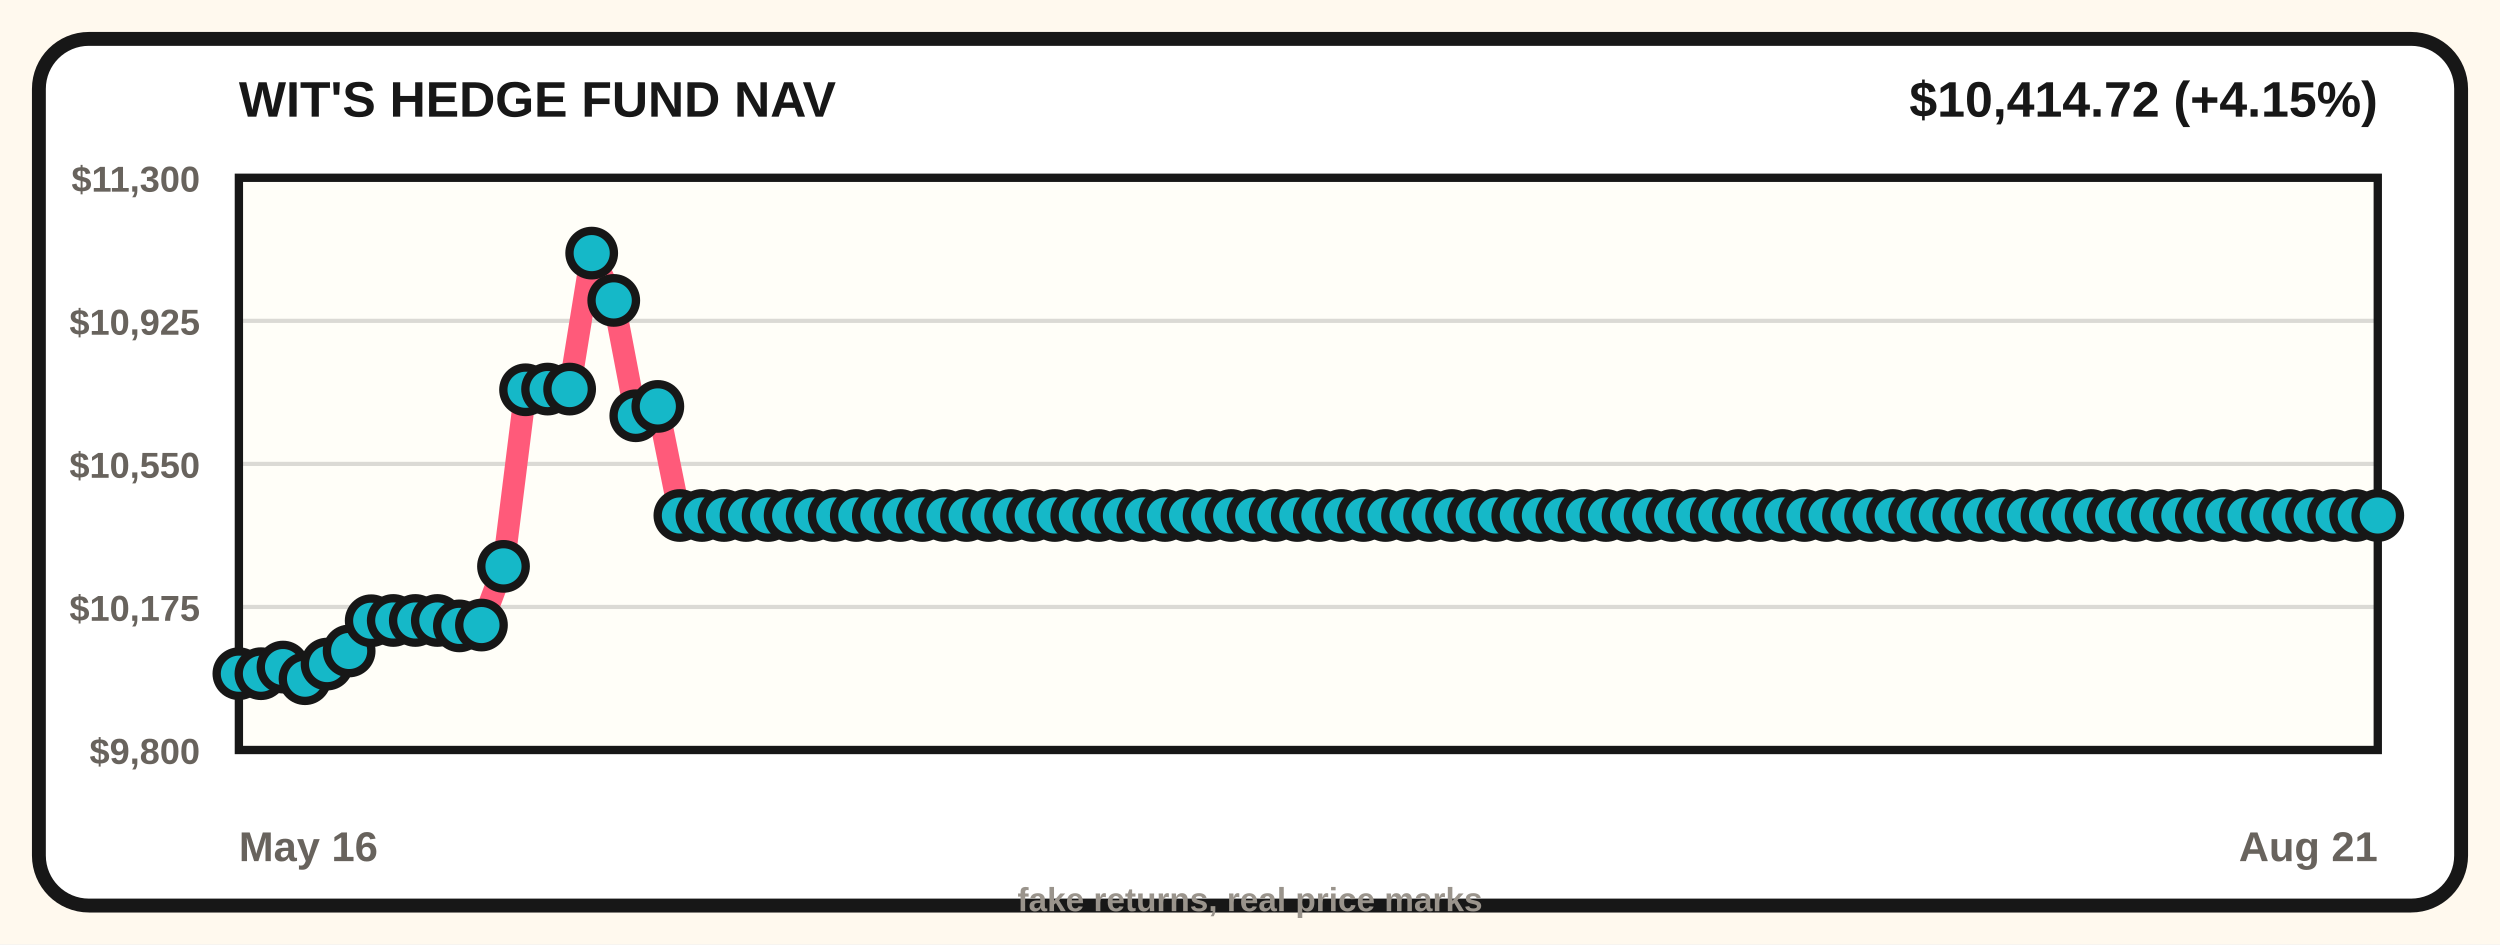
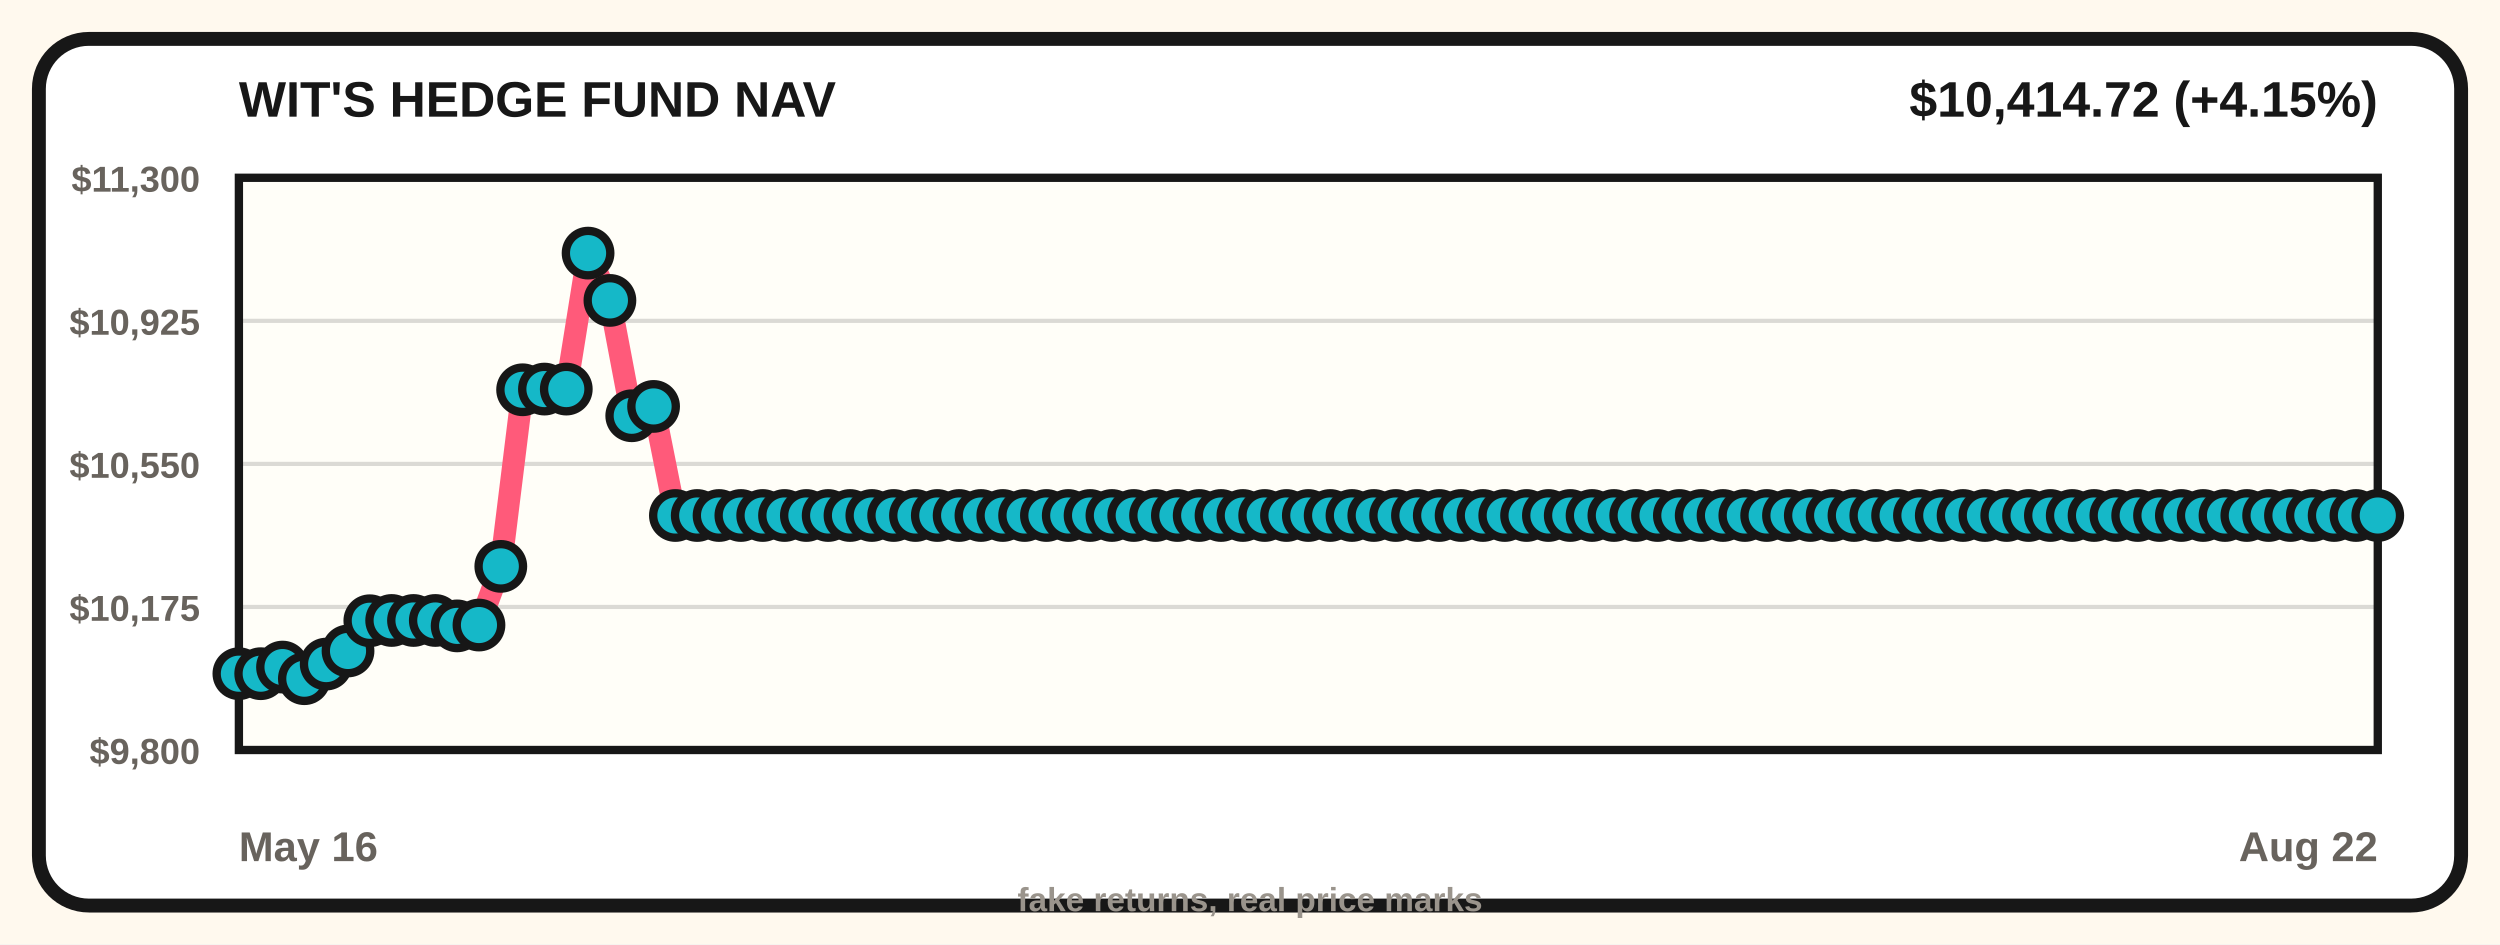
<svg xmlns="http://www.w3.org/2000/svg" width="900" height="340" viewBox="0 0 900 340" role="img" aria-label="Wit's Hedge Fund fake NAV chart">
  <rect width="900" height="340" fill="#fff9ee" />
  <rect x="14" y="14" width="872" height="312" rx="18" fill="#ffffff" stroke="#171717" stroke-width="5" />
  <rect x="86" y="64" width="770" height="206" fill="#fffef8" stroke="#171717" stroke-width="3" />
  <line x1="86" y1="270" x2="856" y2="270" stroke="#171717" stroke-width="1.5" opacity="0.16" />
  <text x="72" y="275" text-anchor="end" font-family="Arial, sans-serif" font-size="13" font-weight="800" fill="#68635d">$9,800</text>
  <line x1="86" y1="218.5" x2="856" y2="218.5" stroke="#171717" stroke-width="1.5" opacity="0.16" />
  <text x="72" y="223.5" text-anchor="end" font-family="Arial, sans-serif" font-size="13" font-weight="800" fill="#68635d">$10,175</text>
  <line x1="86" y1="167" x2="856" y2="167" stroke="#171717" stroke-width="1.5" opacity="0.16" />
  <text x="72" y="172" text-anchor="end" font-family="Arial, sans-serif" font-size="13" font-weight="800" fill="#68635d">$10,550</text>
  <line x1="86" y1="115.5" x2="856" y2="115.5" stroke="#171717" stroke-width="1.5" opacity="0.16" />
  <text x="72" y="120.5" text-anchor="end" font-family="Arial, sans-serif" font-size="13" font-weight="800" fill="#68635d">$10,925</text>
  <line x1="86" y1="64" x2="856" y2="64" stroke="#171717" stroke-width="1.5" opacity="0.16" />
  <text x="72" y="69" text-anchor="end" font-family="Arial, sans-serif" font-size="13" font-weight="800" fill="#68635d">$11,300</text>
-   <polyline points="86,242.53 93.94,242.53 101.88,240.15 109.81,244.33 117.75,239.07 125.69,234.35 133.63,223.47 141.57,223.37 149.51,223.37 157.44,223.37 165.38,225.32 173.32,225.02 181.26,203.89 189.2,140.32 197.13,140.07 205.07,140.07 213.01,91.12 220.95,108.15 228.89,149.67 236.82,146.31 244.76,185.58 252.7,185.58 260.64,185.58 268.58,185.58 276.52,185.58 284.45,185.58 292.39,185.58 300.33,185.58 308.27,185.58 316.21,185.58 324.14,185.58 332.08,185.58 340.02,185.58 347.96,185.58 355.9,185.58 363.84,185.58 371.77,185.58 379.71,185.58 387.65,185.58 395.59,185.58 403.53,185.58 411.46,185.58 419.4,185.58 427.34,185.58 435.28,185.58 443.22,185.58 451.15,185.58 459.09,185.58 467.03,185.58 474.97,185.58 482.91,185.58 490.85,185.58 498.78,185.58 506.72,185.58 514.66,185.58 522.6,185.58 530.54,185.58 538.47,185.58 546.41,185.58 554.35,185.58 562.29,185.58 570.23,185.58 578.16,185.58 586.1,185.58 594.04,185.58 601.98,185.58 609.92,185.58 617.86,185.58 625.79,185.58 633.73,185.58 641.67,185.58 649.61,185.58 657.55,185.58 665.48,185.58 673.42,185.58 681.36,185.58 689.3,185.58 697.24,185.58 705.18,185.58 713.11,185.58 721.05,185.58 728.99,185.58 736.93,185.58 744.87,185.58 752.8,185.58 760.74,185.58 768.68,185.58 776.62,185.58 784.56,185.58 792.49,185.58 800.43,185.58 808.37,185.58 816.31,185.58 824.25,185.58 832.19,185.58 840.12,185.58 848.06,185.58 856,185.58" fill="none" stroke="#ff5a7a" stroke-width="8" stroke-linecap="round" stroke-linejoin="round" />
+   <polyline points="86,242.53 93.86,242.53 101.71,240.15 109.57,244.33 117.43,239.07 125.29,234.35 133.14,223.47 141,223.37 148.86,223.37 156.71,223.37 164.57,225.32 172.43,225.02 180.29,203.89 188.14,140.32 196,140.07 203.86,140.07 211.71,91.12 219.57,108.15 227.43,149.67 235.29,146.31 243.14,185.58 251,185.58 258.86,185.58 266.71,185.58 274.57,185.58 282.43,185.58 290.29,185.58 298.14,185.58 306,185.58 313.86,185.58 321.71,185.58 329.57,185.58 337.43,185.58 345.29,185.58 353.14,185.58 361,185.58 368.86,185.58 376.71,185.58 384.57,185.58 392.43,185.58 400.29,185.58 408.14,185.58 416,185.58 423.86,185.58 431.71,185.58 439.57,185.58 447.43,185.58 455.29,185.58 463.14,185.58 471,185.58 478.86,185.58 486.71,185.58 494.57,185.58 502.43,185.58 510.29,185.58 518.14,185.58 526,185.58 533.86,185.58 541.71,185.58 549.57,185.58 557.43,185.58 565.29,185.58 573.14,185.58 581,185.58 588.86,185.58 596.71,185.58 604.57,185.58 612.43,185.58 620.29,185.58 628.14,185.58 636,185.58 643.86,185.58 651.71,185.58 659.57,185.58 667.43,185.58 675.29,185.58 683.14,185.58 691,185.58 698.86,185.58 706.71,185.58 714.57,185.58 722.43,185.58 730.29,185.58 738.14,185.58 746,185.58 753.86,185.58 761.71,185.58 769.57,185.58 777.43,185.58 785.29,185.58 793.14,185.58 801,185.58 808.86,185.58 816.71,185.58 824.57,185.58 832.43,185.58 840.29,185.58 848.14,185.58 856,185.58" fill="none" stroke="#ff5a7a" stroke-width="8" stroke-linecap="round" stroke-linejoin="round" />
  <circle cx="86" cy="242.53" r="8" fill="#15b8c8" stroke="#171717" stroke-width="3" />
-   <circle cx="93.94" cy="242.53" r="8" fill="#15b8c8" stroke="#171717" stroke-width="3" />
-   <circle cx="101.88" cy="240.15" r="8" fill="#15b8c8" stroke="#171717" stroke-width="3" />
-   <circle cx="109.81" cy="244.33" r="8" fill="#15b8c8" stroke="#171717" stroke-width="3" />
-   <circle cx="117.75" cy="239.07" r="8" fill="#15b8c8" stroke="#171717" stroke-width="3" />
-   <circle cx="125.69" cy="234.35" r="8" fill="#15b8c8" stroke="#171717" stroke-width="3" />
-   <circle cx="133.63" cy="223.47" r="8" fill="#15b8c8" stroke="#171717" stroke-width="3" />
-   <circle cx="141.57" cy="223.37" r="8" fill="#15b8c8" stroke="#171717" stroke-width="3" />
-   <circle cx="149.51" cy="223.37" r="8" fill="#15b8c8" stroke="#171717" stroke-width="3" />
-   <circle cx="157.44" cy="223.37" r="8" fill="#15b8c8" stroke="#171717" stroke-width="3" />
-   <circle cx="165.38" cy="225.32" r="8" fill="#15b8c8" stroke="#171717" stroke-width="3" />
-   <circle cx="173.32" cy="225.02" r="8" fill="#15b8c8" stroke="#171717" stroke-width="3" />
-   <circle cx="181.26" cy="203.89" r="8" fill="#15b8c8" stroke="#171717" stroke-width="3" />
-   <circle cx="189.2" cy="140.32" r="8" fill="#15b8c8" stroke="#171717" stroke-width="3" />
-   <circle cx="197.13" cy="140.07" r="8" fill="#15b8c8" stroke="#171717" stroke-width="3" />
-   <circle cx="205.07" cy="140.07" r="8" fill="#15b8c8" stroke="#171717" stroke-width="3" />
-   <circle cx="213.01" cy="91.12" r="8" fill="#15b8c8" stroke="#171717" stroke-width="3" />
-   <circle cx="220.95" cy="108.15" r="8" fill="#15b8c8" stroke="#171717" stroke-width="3" />
-   <circle cx="228.89" cy="149.67" r="8" fill="#15b8c8" stroke="#171717" stroke-width="3" />
-   <circle cx="236.82" cy="146.31" r="8" fill="#15b8c8" stroke="#171717" stroke-width="3" />
-   <circle cx="244.76" cy="185.58" r="8" fill="#15b8c8" stroke="#171717" stroke-width="3" />
-   <circle cx="252.7" cy="185.58" r="8" fill="#15b8c8" stroke="#171717" stroke-width="3" />
-   <circle cx="260.64" cy="185.58" r="8" fill="#15b8c8" stroke="#171717" stroke-width="3" />
-   <circle cx="268.58" cy="185.58" r="8" fill="#15b8c8" stroke="#171717" stroke-width="3" />
-   <circle cx="276.52" cy="185.58" r="8" fill="#15b8c8" stroke="#171717" stroke-width="3" />
-   <circle cx="284.45" cy="185.58" r="8" fill="#15b8c8" stroke="#171717" stroke-width="3" />
-   <circle cx="292.39" cy="185.58" r="8" fill="#15b8c8" stroke="#171717" stroke-width="3" />
-   <circle cx="300.33" cy="185.58" r="8" fill="#15b8c8" stroke="#171717" stroke-width="3" />
-   <circle cx="308.27" cy="185.58" r="8" fill="#15b8c8" stroke="#171717" stroke-width="3" />
-   <circle cx="316.21" cy="185.58" r="8" fill="#15b8c8" stroke="#171717" stroke-width="3" />
-   <circle cx="324.14" cy="185.58" r="8" fill="#15b8c8" stroke="#171717" stroke-width="3" />
-   <circle cx="332.08" cy="185.58" r="8" fill="#15b8c8" stroke="#171717" stroke-width="3" />
-   <circle cx="340.02" cy="185.58" r="8" fill="#15b8c8" stroke="#171717" stroke-width="3" />
-   <circle cx="347.96" cy="185.58" r="8" fill="#15b8c8" stroke="#171717" stroke-width="3" />
-   <circle cx="355.9" cy="185.58" r="8" fill="#15b8c8" stroke="#171717" stroke-width="3" />
-   <circle cx="363.84" cy="185.58" r="8" fill="#15b8c8" stroke="#171717" stroke-width="3" />
-   <circle cx="371.77" cy="185.58" r="8" fill="#15b8c8" stroke="#171717" stroke-width="3" />
-   <circle cx="379.71" cy="185.58" r="8" fill="#15b8c8" stroke="#171717" stroke-width="3" />
-   <circle cx="387.65" cy="185.58" r="8" fill="#15b8c8" stroke="#171717" stroke-width="3" />
-   <circle cx="395.59" cy="185.58" r="8" fill="#15b8c8" stroke="#171717" stroke-width="3" />
-   <circle cx="403.53" cy="185.58" r="8" fill="#15b8c8" stroke="#171717" stroke-width="3" />
-   <circle cx="411.46" cy="185.58" r="8" fill="#15b8c8" stroke="#171717" stroke-width="3" />
-   <circle cx="419.4" cy="185.58" r="8" fill="#15b8c8" stroke="#171717" stroke-width="3" />
-   <circle cx="427.34" cy="185.58" r="8" fill="#15b8c8" stroke="#171717" stroke-width="3" />
-   <circle cx="435.28" cy="185.58" r="8" fill="#15b8c8" stroke="#171717" stroke-width="3" />
-   <circle cx="443.22" cy="185.58" r="8" fill="#15b8c8" stroke="#171717" stroke-width="3" />
-   <circle cx="451.15" cy="185.58" r="8" fill="#15b8c8" stroke="#171717" stroke-width="3" />
-   <circle cx="459.09" cy="185.58" r="8" fill="#15b8c8" stroke="#171717" stroke-width="3" />
-   <circle cx="467.03" cy="185.58" r="8" fill="#15b8c8" stroke="#171717" stroke-width="3" />
-   <circle cx="474.97" cy="185.58" r="8" fill="#15b8c8" stroke="#171717" stroke-width="3" />
-   <circle cx="482.91" cy="185.58" r="8" fill="#15b8c8" stroke="#171717" stroke-width="3" />
-   <circle cx="490.85" cy="185.58" r="8" fill="#15b8c8" stroke="#171717" stroke-width="3" />
-   <circle cx="498.78" cy="185.58" r="8" fill="#15b8c8" stroke="#171717" stroke-width="3" />
-   <circle cx="506.72" cy="185.58" r="8" fill="#15b8c8" stroke="#171717" stroke-width="3" />
-   <circle cx="514.66" cy="185.58" r="8" fill="#15b8c8" stroke="#171717" stroke-width="3" />
-   <circle cx="522.6" cy="185.58" r="8" fill="#15b8c8" stroke="#171717" stroke-width="3" />
-   <circle cx="530.54" cy="185.58" r="8" fill="#15b8c8" stroke="#171717" stroke-width="3" />
-   <circle cx="538.47" cy="185.58" r="8" fill="#15b8c8" stroke="#171717" stroke-width="3" />
-   <circle cx="546.41" cy="185.58" r="8" fill="#15b8c8" stroke="#171717" stroke-width="3" />
-   <circle cx="554.35" cy="185.58" r="8" fill="#15b8c8" stroke="#171717" stroke-width="3" />
-   <circle cx="562.29" cy="185.58" r="8" fill="#15b8c8" stroke="#171717" stroke-width="3" />
-   <circle cx="570.23" cy="185.58" r="8" fill="#15b8c8" stroke="#171717" stroke-width="3" />
-   <circle cx="578.16" cy="185.58" r="8" fill="#15b8c8" stroke="#171717" stroke-width="3" />
-   <circle cx="586.1" cy="185.58" r="8" fill="#15b8c8" stroke="#171717" stroke-width="3" />
-   <circle cx="594.04" cy="185.58" r="8" fill="#15b8c8" stroke="#171717" stroke-width="3" />
-   <circle cx="601.98" cy="185.58" r="8" fill="#15b8c8" stroke="#171717" stroke-width="3" />
-   <circle cx="609.92" cy="185.58" r="8" fill="#15b8c8" stroke="#171717" stroke-width="3" />
-   <circle cx="617.86" cy="185.58" r="8" fill="#15b8c8" stroke="#171717" stroke-width="3" />
-   <circle cx="625.79" cy="185.58" r="8" fill="#15b8c8" stroke="#171717" stroke-width="3" />
-   <circle cx="633.73" cy="185.58" r="8" fill="#15b8c8" stroke="#171717" stroke-width="3" />
-   <circle cx="641.67" cy="185.58" r="8" fill="#15b8c8" stroke="#171717" stroke-width="3" />
-   <circle cx="649.61" cy="185.58" r="8" fill="#15b8c8" stroke="#171717" stroke-width="3" />
-   <circle cx="657.55" cy="185.58" r="8" fill="#15b8c8" stroke="#171717" stroke-width="3" />
-   <circle cx="665.48" cy="185.58" r="8" fill="#15b8c8" stroke="#171717" stroke-width="3" />
-   <circle cx="673.42" cy="185.58" r="8" fill="#15b8c8" stroke="#171717" stroke-width="3" />
-   <circle cx="681.36" cy="185.58" r="8" fill="#15b8c8" stroke="#171717" stroke-width="3" />
-   <circle cx="689.3" cy="185.58" r="8" fill="#15b8c8" stroke="#171717" stroke-width="3" />
-   <circle cx="697.24" cy="185.58" r="8" fill="#15b8c8" stroke="#171717" stroke-width="3" />
-   <circle cx="705.18" cy="185.58" r="8" fill="#15b8c8" stroke="#171717" stroke-width="3" />
-   <circle cx="713.11" cy="185.58" r="8" fill="#15b8c8" stroke="#171717" stroke-width="3" />
-   <circle cx="721.05" cy="185.58" r="8" fill="#15b8c8" stroke="#171717" stroke-width="3" />
-   <circle cx="728.99" cy="185.58" r="8" fill="#15b8c8" stroke="#171717" stroke-width="3" />
-   <circle cx="736.93" cy="185.58" r="8" fill="#15b8c8" stroke="#171717" stroke-width="3" />
-   <circle cx="744.87" cy="185.58" r="8" fill="#15b8c8" stroke="#171717" stroke-width="3" />
-   <circle cx="752.8" cy="185.58" r="8" fill="#15b8c8" stroke="#171717" stroke-width="3" />
-   <circle cx="760.74" cy="185.58" r="8" fill="#15b8c8" stroke="#171717" stroke-width="3" />
-   <circle cx="768.68" cy="185.58" r="8" fill="#15b8c8" stroke="#171717" stroke-width="3" />
-   <circle cx="776.62" cy="185.58" r="8" fill="#15b8c8" stroke="#171717" stroke-width="3" />
-   <circle cx="784.56" cy="185.58" r="8" fill="#15b8c8" stroke="#171717" stroke-width="3" />
-   <circle cx="792.49" cy="185.58" r="8" fill="#15b8c8" stroke="#171717" stroke-width="3" />
-   <circle cx="800.43" cy="185.58" r="8" fill="#15b8c8" stroke="#171717" stroke-width="3" />
-   <circle cx="808.37" cy="185.58" r="8" fill="#15b8c8" stroke="#171717" stroke-width="3" />
-   <circle cx="816.31" cy="185.58" r="8" fill="#15b8c8" stroke="#171717" stroke-width="3" />
-   <circle cx="824.25" cy="185.58" r="8" fill="#15b8c8" stroke="#171717" stroke-width="3" />
-   <circle cx="832.19" cy="185.58" r="8" fill="#15b8c8" stroke="#171717" stroke-width="3" />
-   <circle cx="840.12" cy="185.58" r="8" fill="#15b8c8" stroke="#171717" stroke-width="3" />
-   <circle cx="848.06" cy="185.58" r="8" fill="#15b8c8" stroke="#171717" stroke-width="3" />
+   <circle cx="93.86" cy="242.53" r="8" fill="#15b8c8" stroke="#171717" stroke-width="3" />
+   <circle cx="101.71" cy="240.15" r="8" fill="#15b8c8" stroke="#171717" stroke-width="3" />
+   <circle cx="109.57" cy="244.33" r="8" fill="#15b8c8" stroke="#171717" stroke-width="3" />
+   <circle cx="117.43" cy="239.07" r="8" fill="#15b8c8" stroke="#171717" stroke-width="3" />
+   <circle cx="125.29" cy="234.35" r="8" fill="#15b8c8" stroke="#171717" stroke-width="3" />
+   <circle cx="133.14" cy="223.47" r="8" fill="#15b8c8" stroke="#171717" stroke-width="3" />
+   <circle cx="141" cy="223.37" r="8" fill="#15b8c8" stroke="#171717" stroke-width="3" />
+   <circle cx="148.86" cy="223.37" r="8" fill="#15b8c8" stroke="#171717" stroke-width="3" />
+   <circle cx="156.71" cy="223.37" r="8" fill="#15b8c8" stroke="#171717" stroke-width="3" />
+   <circle cx="164.57" cy="225.32" r="8" fill="#15b8c8" stroke="#171717" stroke-width="3" />
+   <circle cx="172.43" cy="225.02" r="8" fill="#15b8c8" stroke="#171717" stroke-width="3" />
+   <circle cx="180.29" cy="203.89" r="8" fill="#15b8c8" stroke="#171717" stroke-width="3" />
+   <circle cx="188.14" cy="140.32" r="8" fill="#15b8c8" stroke="#171717" stroke-width="3" />
+   <circle cx="196" cy="140.07" r="8" fill="#15b8c8" stroke="#171717" stroke-width="3" />
+   <circle cx="203.86" cy="140.07" r="8" fill="#15b8c8" stroke="#171717" stroke-width="3" />
+   <circle cx="211.71" cy="91.12" r="8" fill="#15b8c8" stroke="#171717" stroke-width="3" />
+   <circle cx="219.57" cy="108.15" r="8" fill="#15b8c8" stroke="#171717" stroke-width="3" />
+   <circle cx="227.43" cy="149.67" r="8" fill="#15b8c8" stroke="#171717" stroke-width="3" />
+   <circle cx="235.29" cy="146.31" r="8" fill="#15b8c8" stroke="#171717" stroke-width="3" />
+   <circle cx="243.14" cy="185.58" r="8" fill="#15b8c8" stroke="#171717" stroke-width="3" />
+   <circle cx="251" cy="185.58" r="8" fill="#15b8c8" stroke="#171717" stroke-width="3" />
+   <circle cx="258.86" cy="185.58" r="8" fill="#15b8c8" stroke="#171717" stroke-width="3" />
+   <circle cx="266.71" cy="185.58" r="8" fill="#15b8c8" stroke="#171717" stroke-width="3" />
+   <circle cx="274.57" cy="185.58" r="8" fill="#15b8c8" stroke="#171717" stroke-width="3" />
+   <circle cx="282.43" cy="185.58" r="8" fill="#15b8c8" stroke="#171717" stroke-width="3" />
+   <circle cx="290.29" cy="185.58" r="8" fill="#15b8c8" stroke="#171717" stroke-width="3" />
+   <circle cx="298.14" cy="185.58" r="8" fill="#15b8c8" stroke="#171717" stroke-width="3" />
+   <circle cx="306" cy="185.58" r="8" fill="#15b8c8" stroke="#171717" stroke-width="3" />
+   <circle cx="313.86" cy="185.58" r="8" fill="#15b8c8" stroke="#171717" stroke-width="3" />
+   <circle cx="321.71" cy="185.58" r="8" fill="#15b8c8" stroke="#171717" stroke-width="3" />
+   <circle cx="329.57" cy="185.58" r="8" fill="#15b8c8" stroke="#171717" stroke-width="3" />
+   <circle cx="337.43" cy="185.58" r="8" fill="#15b8c8" stroke="#171717" stroke-width="3" />
+   <circle cx="345.29" cy="185.58" r="8" fill="#15b8c8" stroke="#171717" stroke-width="3" />
+   <circle cx="353.14" cy="185.58" r="8" fill="#15b8c8" stroke="#171717" stroke-width="3" />
+   <circle cx="361" cy="185.58" r="8" fill="#15b8c8" stroke="#171717" stroke-width="3" />
+   <circle cx="368.86" cy="185.58" r="8" fill="#15b8c8" stroke="#171717" stroke-width="3" />
+   <circle cx="376.71" cy="185.58" r="8" fill="#15b8c8" stroke="#171717" stroke-width="3" />
+   <circle cx="384.57" cy="185.58" r="8" fill="#15b8c8" stroke="#171717" stroke-width="3" />
+   <circle cx="392.43" cy="185.58" r="8" fill="#15b8c8" stroke="#171717" stroke-width="3" />
+   <circle cx="400.29" cy="185.58" r="8" fill="#15b8c8" stroke="#171717" stroke-width="3" />
+   <circle cx="408.14" cy="185.58" r="8" fill="#15b8c8" stroke="#171717" stroke-width="3" />
+   <circle cx="416" cy="185.58" r="8" fill="#15b8c8" stroke="#171717" stroke-width="3" />
+   <circle cx="423.86" cy="185.58" r="8" fill="#15b8c8" stroke="#171717" stroke-width="3" />
+   <circle cx="431.71" cy="185.58" r="8" fill="#15b8c8" stroke="#171717" stroke-width="3" />
+   <circle cx="439.57" cy="185.58" r="8" fill="#15b8c8" stroke="#171717" stroke-width="3" />
+   <circle cx="447.43" cy="185.58" r="8" fill="#15b8c8" stroke="#171717" stroke-width="3" />
+   <circle cx="455.29" cy="185.58" r="8" fill="#15b8c8" stroke="#171717" stroke-width="3" />
+   <circle cx="463.14" cy="185.58" r="8" fill="#15b8c8" stroke="#171717" stroke-width="3" />
+   <circle cx="471" cy="185.58" r="8" fill="#15b8c8" stroke="#171717" stroke-width="3" />
+   <circle cx="478.86" cy="185.58" r="8" fill="#15b8c8" stroke="#171717" stroke-width="3" />
+   <circle cx="486.71" cy="185.58" r="8" fill="#15b8c8" stroke="#171717" stroke-width="3" />
+   <circle cx="494.57" cy="185.58" r="8" fill="#15b8c8" stroke="#171717" stroke-width="3" />
+   <circle cx="502.43" cy="185.58" r="8" fill="#15b8c8" stroke="#171717" stroke-width="3" />
+   <circle cx="510.29" cy="185.58" r="8" fill="#15b8c8" stroke="#171717" stroke-width="3" />
+   <circle cx="518.14" cy="185.58" r="8" fill="#15b8c8" stroke="#171717" stroke-width="3" />
+   <circle cx="526" cy="185.58" r="8" fill="#15b8c8" stroke="#171717" stroke-width="3" />
+   <circle cx="533.86" cy="185.58" r="8" fill="#15b8c8" stroke="#171717" stroke-width="3" />
+   <circle cx="541.71" cy="185.58" r="8" fill="#15b8c8" stroke="#171717" stroke-width="3" />
+   <circle cx="549.57" cy="185.58" r="8" fill="#15b8c8" stroke="#171717" stroke-width="3" />
+   <circle cx="557.43" cy="185.58" r="8" fill="#15b8c8" stroke="#171717" stroke-width="3" />
+   <circle cx="565.29" cy="185.58" r="8" fill="#15b8c8" stroke="#171717" stroke-width="3" />
+   <circle cx="573.14" cy="185.58" r="8" fill="#15b8c8" stroke="#171717" stroke-width="3" />
+   <circle cx="581" cy="185.58" r="8" fill="#15b8c8" stroke="#171717" stroke-width="3" />
+   <circle cx="588.86" cy="185.58" r="8" fill="#15b8c8" stroke="#171717" stroke-width="3" />
+   <circle cx="596.71" cy="185.58" r="8" fill="#15b8c8" stroke="#171717" stroke-width="3" />
+   <circle cx="604.57" cy="185.58" r="8" fill="#15b8c8" stroke="#171717" stroke-width="3" />
+   <circle cx="612.43" cy="185.58" r="8" fill="#15b8c8" stroke="#171717" stroke-width="3" />
+   <circle cx="620.29" cy="185.58" r="8" fill="#15b8c8" stroke="#171717" stroke-width="3" />
+   <circle cx="628.14" cy="185.58" r="8" fill="#15b8c8" stroke="#171717" stroke-width="3" />
+   <circle cx="636" cy="185.58" r="8" fill="#15b8c8" stroke="#171717" stroke-width="3" />
+   <circle cx="643.86" cy="185.58" r="8" fill="#15b8c8" stroke="#171717" stroke-width="3" />
+   <circle cx="651.71" cy="185.58" r="8" fill="#15b8c8" stroke="#171717" stroke-width="3" />
+   <circle cx="659.57" cy="185.58" r="8" fill="#15b8c8" stroke="#171717" stroke-width="3" />
+   <circle cx="667.43" cy="185.58" r="8" fill="#15b8c8" stroke="#171717" stroke-width="3" />
+   <circle cx="675.29" cy="185.58" r="8" fill="#15b8c8" stroke="#171717" stroke-width="3" />
+   <circle cx="683.14" cy="185.58" r="8" fill="#15b8c8" stroke="#171717" stroke-width="3" />
+   <circle cx="691" cy="185.58" r="8" fill="#15b8c8" stroke="#171717" stroke-width="3" />
+   <circle cx="698.86" cy="185.58" r="8" fill="#15b8c8" stroke="#171717" stroke-width="3" />
+   <circle cx="706.71" cy="185.58" r="8" fill="#15b8c8" stroke="#171717" stroke-width="3" />
+   <circle cx="714.57" cy="185.58" r="8" fill="#15b8c8" stroke="#171717" stroke-width="3" />
+   <circle cx="722.43" cy="185.58" r="8" fill="#15b8c8" stroke="#171717" stroke-width="3" />
+   <circle cx="730.29" cy="185.58" r="8" fill="#15b8c8" stroke="#171717" stroke-width="3" />
+   <circle cx="738.14" cy="185.58" r="8" fill="#15b8c8" stroke="#171717" stroke-width="3" />
+   <circle cx="746" cy="185.58" r="8" fill="#15b8c8" stroke="#171717" stroke-width="3" />
+   <circle cx="753.86" cy="185.58" r="8" fill="#15b8c8" stroke="#171717" stroke-width="3" />
+   <circle cx="761.71" cy="185.58" r="8" fill="#15b8c8" stroke="#171717" stroke-width="3" />
+   <circle cx="769.57" cy="185.58" r="8" fill="#15b8c8" stroke="#171717" stroke-width="3" />
+   <circle cx="777.43" cy="185.58" r="8" fill="#15b8c8" stroke="#171717" stroke-width="3" />
+   <circle cx="785.29" cy="185.58" r="8" fill="#15b8c8" stroke="#171717" stroke-width="3" />
+   <circle cx="793.14" cy="185.58" r="8" fill="#15b8c8" stroke="#171717" stroke-width="3" />
+   <circle cx="801" cy="185.58" r="8" fill="#15b8c8" stroke="#171717" stroke-width="3" />
+   <circle cx="808.86" cy="185.58" r="8" fill="#15b8c8" stroke="#171717" stroke-width="3" />
+   <circle cx="816.71" cy="185.58" r="8" fill="#15b8c8" stroke="#171717" stroke-width="3" />
+   <circle cx="824.57" cy="185.58" r="8" fill="#15b8c8" stroke="#171717" stroke-width="3" />
+   <circle cx="832.43" cy="185.58" r="8" fill="#15b8c8" stroke="#171717" stroke-width="3" />
+   <circle cx="840.29" cy="185.58" r="8" fill="#15b8c8" stroke="#171717" stroke-width="3" />
+   <circle cx="848.14" cy="185.58" r="8" fill="#15b8c8" stroke="#171717" stroke-width="3" />
  <circle cx="856" cy="185.58" r="8" fill="#15b8c8" stroke="#171717" stroke-width="3" />
  <text x="86" y="42" font-family="Arial, sans-serif" font-size="18" font-weight="900" fill="#171717">WIT'S HEDGE FUND NAV</text>
  <text x="856" y="42" text-anchor="end" font-family="Arial, sans-serif" font-size="18" font-weight="900" fill="#171717">$10,414.72 (+4.15%)</text>
  <text x="86" y="310" text-anchor="start" font-family="Arial, sans-serif" font-size="15" font-weight="900" fill="#68635d">May 16</text>
-   <text x="856" y="310" text-anchor="end" font-family="Arial, sans-serif" font-size="15" font-weight="900" fill="#68635d">Aug 21</text>
+   <text x="856" y="310" text-anchor="end" font-family="Arial, sans-serif" font-size="15" font-weight="900" fill="#68635d">Aug 22</text>
  <text x="450" y="328" text-anchor="middle" font-family="Arial, sans-serif" font-size="12" font-weight="800" fill="#9a948c">fake returns, real price marks</text>
</svg>
